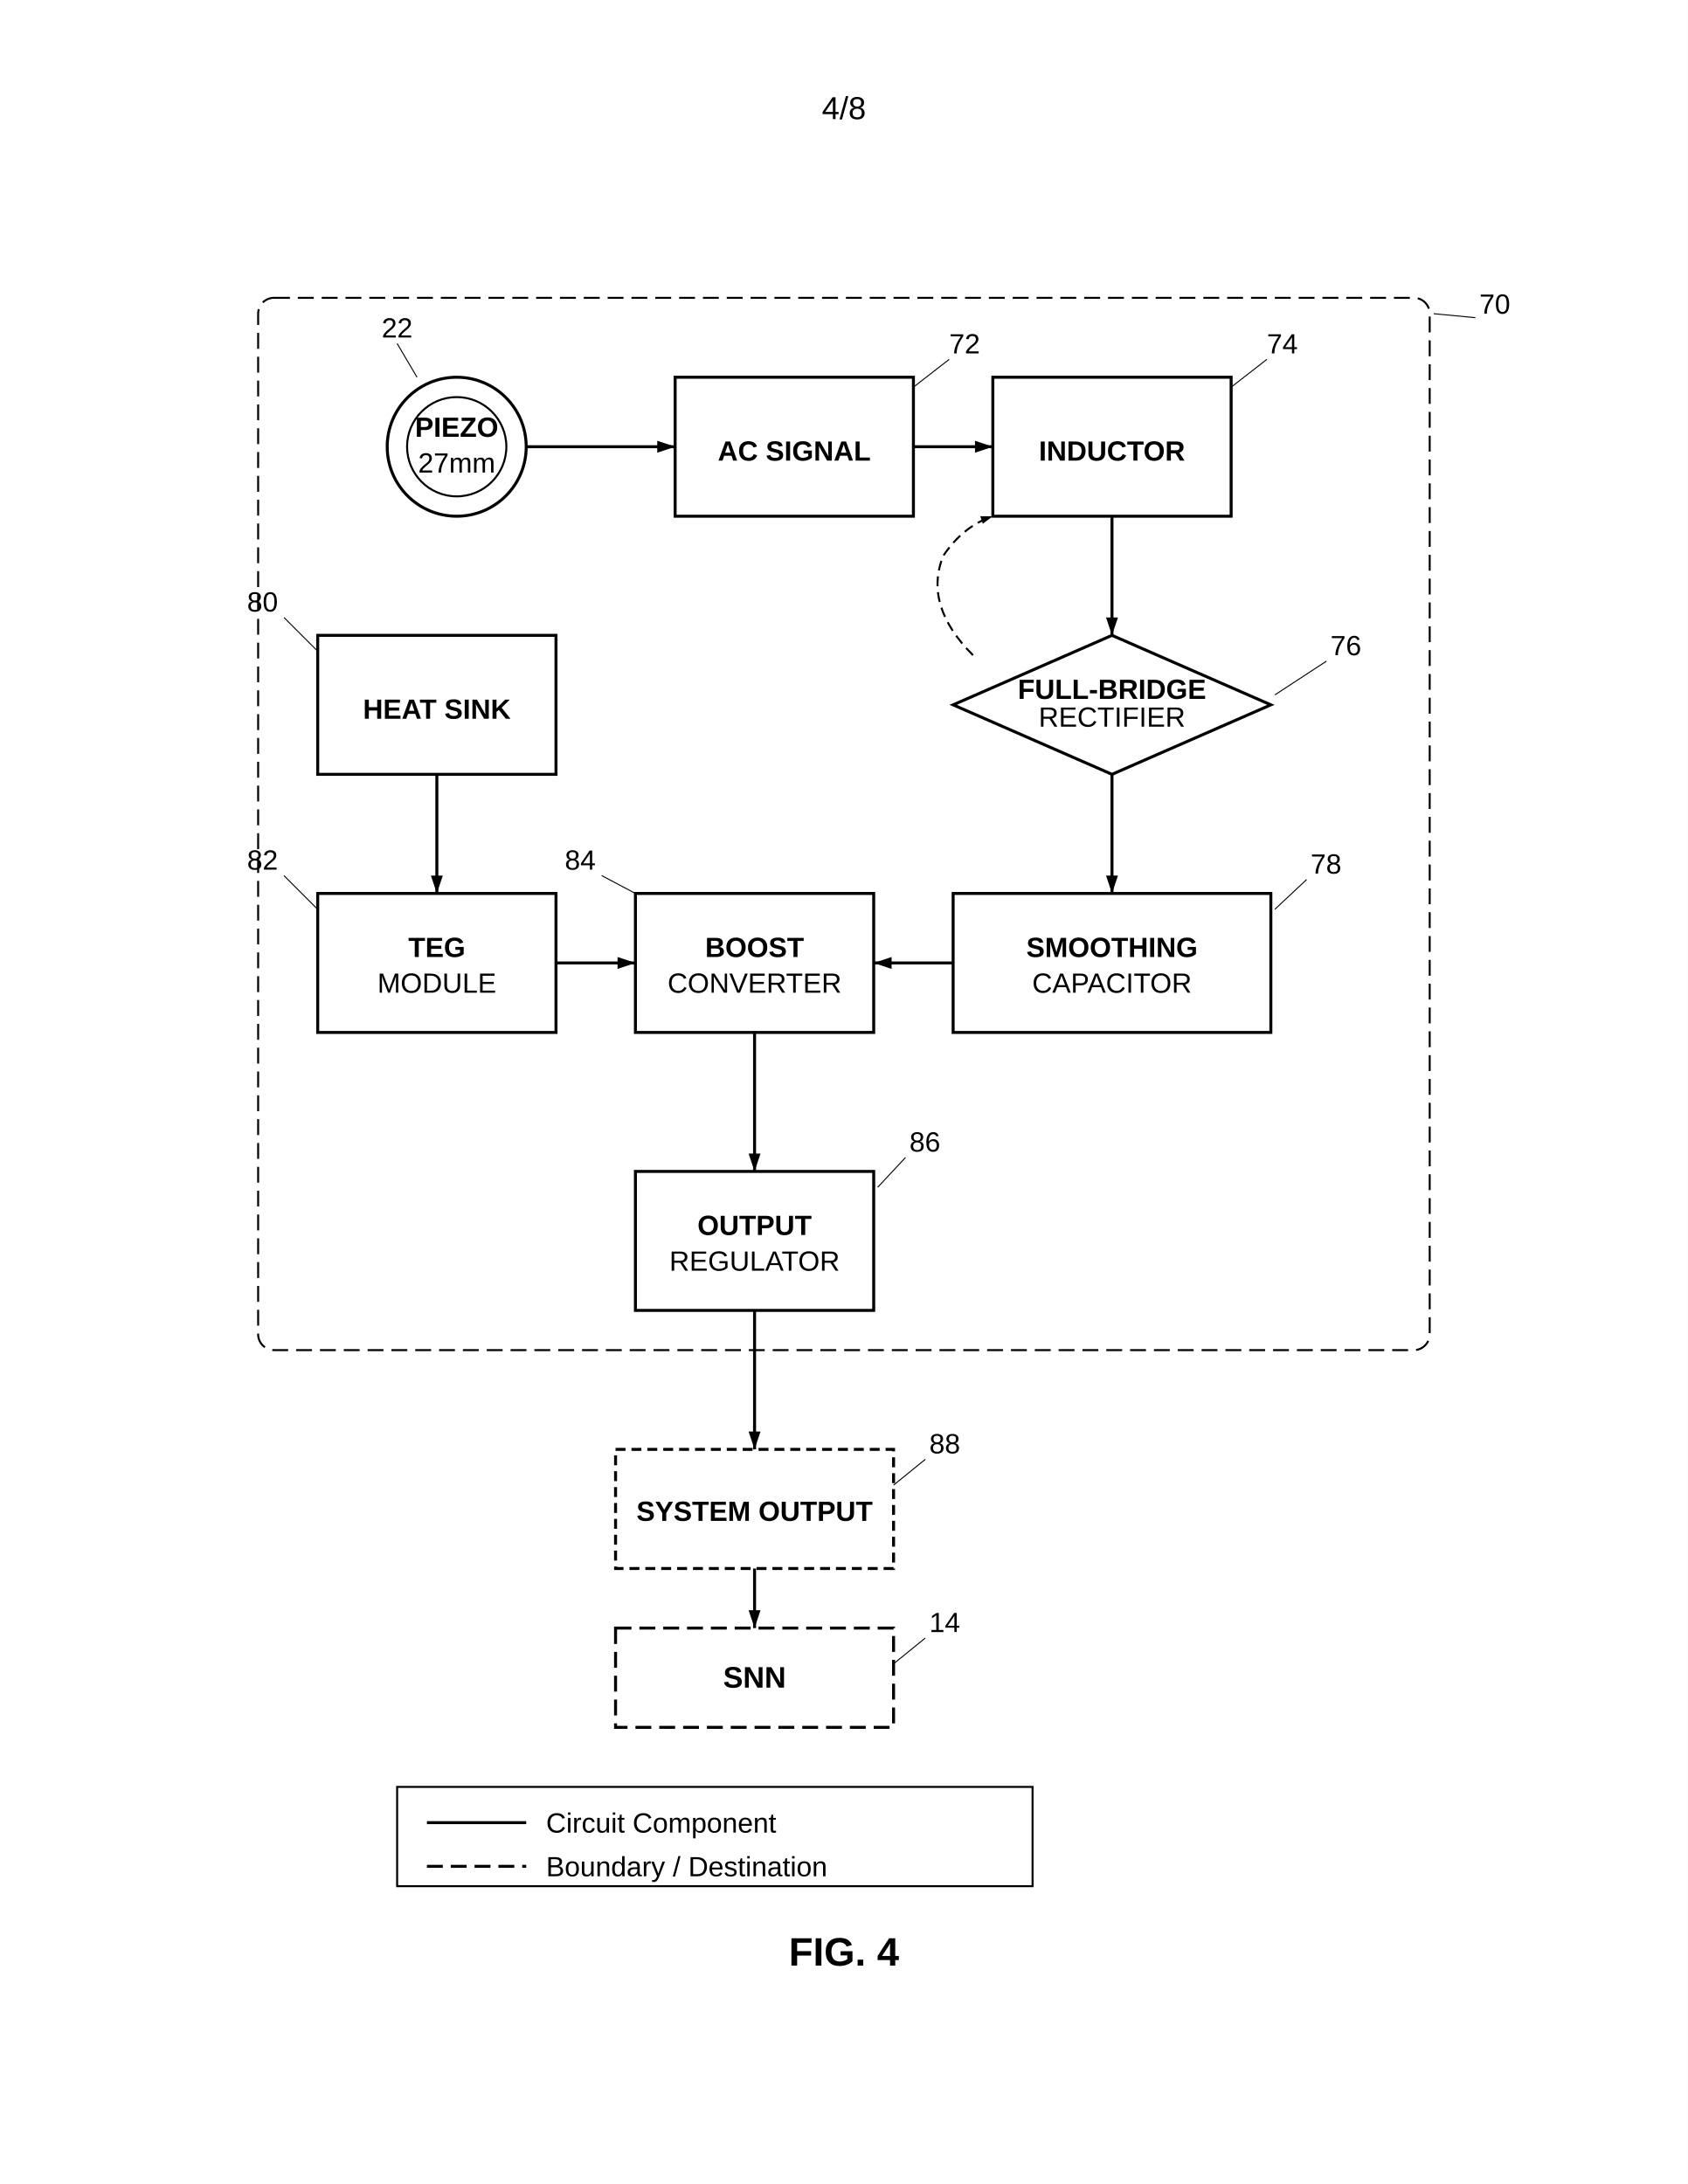
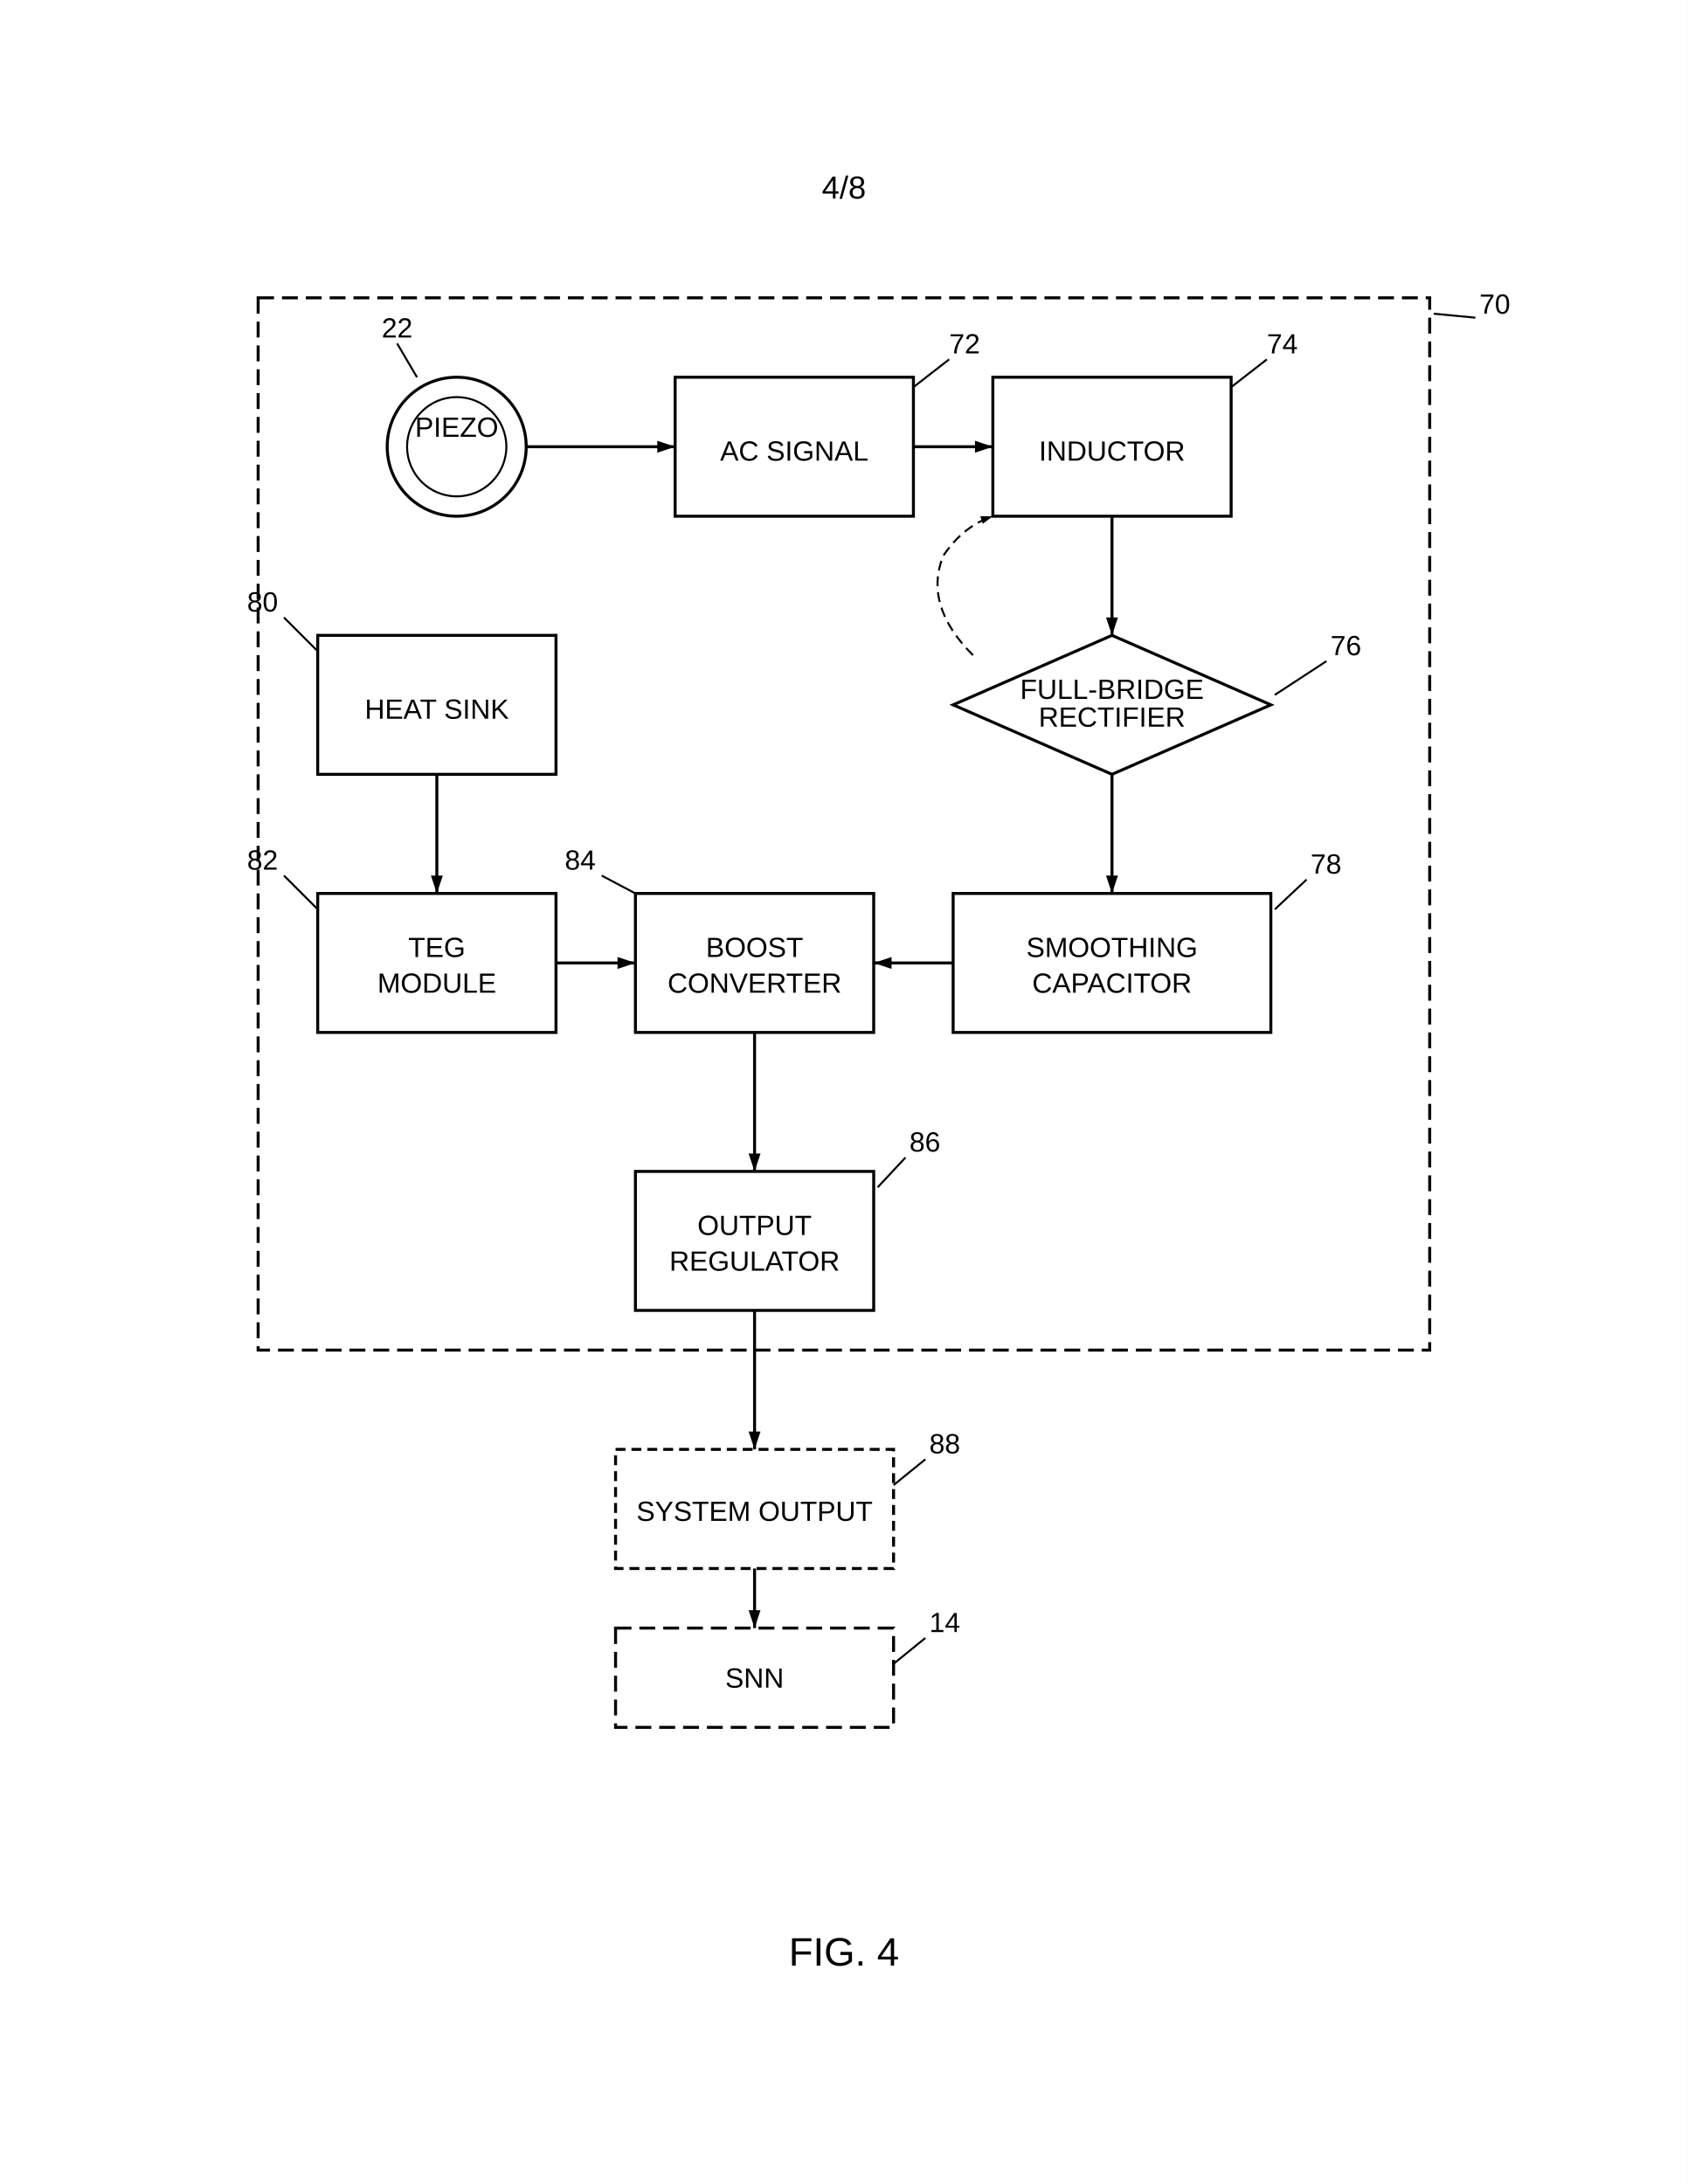
<svg xmlns="http://www.w3.org/2000/svg" width="8.5in" height="11in" viewBox="0 0 850 1100">
  <defs>
    <marker id="ah" markerWidth="6" markerHeight="4" refX="6" refY="2" orient="auto">
      <polygon points="0 0, 6 2, 0 4" fill="black" />
    </marker>
  </defs>
  <rect width="100%" height="100%" fill="white" />
-   <text x="425" y="60" font-family="Arial, sans-serif" font-size="16" text-anchor="middle" fill="black">4/8</text>
+   <text x="425" y="100" font-family="Arial, sans-serif" font-size="16" text-anchor="middle" fill="black">4/8</text>
  <g transform="translate(0, 50)">
-     <rect x="130" y="100" width="590" height="530" rx="8" fill="none" stroke="black" stroke-width="0.99" stroke-dasharray="8,4" />
+     <rect x="130" y="100" width="590" height="530" fill="none" stroke="black" stroke-width="1.5" stroke-dasharray="8,4" />
    <text x="745" y="108" font-family="Arial, sans-serif" font-size="14" text-anchor="start" fill="black">70</text>
-     <line x1="743" y1="110" x2="722" y2="108" stroke="black" stroke-width="0.5" />
+     <line x1="743" y1="110" x2="722" y2="108" stroke="black" stroke-width="1" />
    <circle cx="230" cy="175" r="35" fill="none" stroke="black" stroke-width="1.5" />
    <path d="M 205 175 A 25 25 0 1 0 255 175 A 25 25 0 1 0 205 175 Z" fill="none" stroke="black" stroke-width="1" />
-     <text x="230" y="170" font-family="Arial, sans-serif" font-size="14" font-weight="bold" text-anchor="middle" fill="black">PIEZO</text>
-     <text x="230" y="188" font-family="Arial, sans-serif" font-size="14" text-anchor="middle" fill="black">27mm</text>
+     <text x="230" y="170" font-family="Arial, sans-serif" font-size="14" text-anchor="middle" fill="black">PIEZO</text>
    <text x="200" y="120" font-family="Arial, sans-serif" font-size="14" text-anchor="middle" fill="black">22</text>
-     <line x1="200" y1="123" x2="210" y2="140" stroke="black" stroke-width="0.5" />
+     <line x1="200" y1="123" x2="210" y2="140" stroke="black" stroke-width="1" />
    <line x1="265" y1="175" x2="340" y2="175" stroke="black" stroke-width="1.5" marker-end="url(#ah)" />
    <rect x="340" y="140" width="120" height="70" fill="none" stroke="black" stroke-width="1.5" />
-     <text x="400" y="182" font-family="Arial, sans-serif" font-size="14" font-weight="bold" text-anchor="middle" fill="black">AC SIGNAL</text>
+     <text x="400" y="182" font-family="Arial, sans-serif" font-size="14" text-anchor="middle" fill="black">AC SIGNAL</text>
    <text x="478" y="128" font-family="Arial, sans-serif" font-size="14" text-anchor="start" fill="black">72</text>
-     <line x1="478" y1="131" x2="460" y2="145" stroke="black" stroke-width="0.5" />
+     <line x1="478" y1="131" x2="460" y2="145" stroke="black" stroke-width="1" />
    <line x1="460" y1="175" x2="500" y2="175" stroke="black" stroke-width="1.5" marker-end="url(#ah)" />
    <rect x="500" y="140" width="120" height="70" fill="none" stroke="black" stroke-width="1.5" />
-     <text x="560" y="182" font-family="Arial, sans-serif" font-size="14" font-weight="bold" text-anchor="middle" fill="black">INDUCTOR</text>
+     <text x="560" y="182" font-family="Arial, sans-serif" font-size="14" text-anchor="middle" fill="black">INDUCTOR</text>
    <text x="638" y="128" font-family="Arial, sans-serif" font-size="14" text-anchor="start" fill="black">74</text>
-     <line x1="638" y1="131" x2="620" y2="145" stroke="black" stroke-width="0.5" />
+     <line x1="638" y1="131" x2="620" y2="145" stroke="black" stroke-width="1" />
    <line x1="560" y1="210" x2="560" y2="270" stroke="black" stroke-width="1.5" marker-end="url(#ah)" />
    <polygon points="560 270, 640 305, 560 340, 480 305" fill="none" stroke="black" stroke-width="1.5" />
-     <text x="560" y="302" font-family="Arial, sans-serif" font-size="14" font-weight="bold" text-anchor="middle" fill="black">FULL-BRIDGE</text>
+     <text x="560" y="302" font-family="Arial, sans-serif" font-size="14" text-anchor="middle" fill="black">FULL-BRIDGE</text>
    <text x="560" y="316" font-family="Arial, sans-serif" font-size="14" text-anchor="middle" fill="black">RECTIFIER</text>
    <text x="670" y="280" font-family="Arial, sans-serif" font-size="14" text-anchor="start" fill="black">76</text>
-     <line x1="668" y1="283" x2="642" y2="300" stroke="black" stroke-width="0.5" />
+     <line x1="668" y1="283" x2="642" y2="300" stroke="black" stroke-width="1" />
    <line x1="560" y1="340" x2="560" y2="400" stroke="black" stroke-width="1.5" marker-end="url(#ah)" />
    <path d="M 490 280 Q 465 255 475 230 Q 485 215 500 210" fill="none" stroke="black" stroke-width="1" stroke-dasharray="5,3" marker-end="url(#ah)" />
    <rect x="480" y="400" width="160" height="70" fill="none" stroke="black" stroke-width="1.5" />
-     <text x="560" y="432" font-family="Arial, sans-serif" font-size="14" font-weight="bold" text-anchor="middle" fill="black">SMOOTHING</text>
+     <text x="560" y="432" font-family="Arial, sans-serif" font-size="14" text-anchor="middle" fill="black">SMOOTHING</text>
    <text x="560" y="450" font-family="Arial, sans-serif" font-size="14" text-anchor="middle" fill="black">CAPACITOR</text>
    <text x="660" y="390" font-family="Arial, sans-serif" font-size="14" text-anchor="start" fill="black">78</text>
-     <line x1="658" y1="393" x2="642" y2="408" stroke="black" stroke-width="0.5" />
+     <line x1="658" y1="393" x2="642" y2="408" stroke="black" stroke-width="1" />
    <line x1="480" y1="435" x2="440" y2="435" stroke="black" stroke-width="1.5" marker-end="url(#ah)" />
    <rect x="160" y="270" width="120" height="70" fill="none" stroke="black" stroke-width="1.5" />
-     <text x="220" y="312" font-family="Arial, sans-serif" font-size="14" font-weight="bold" text-anchor="middle" fill="black">HEAT SINK</text>
+     <text x="220" y="312" font-family="Arial, sans-serif" font-size="14" text-anchor="middle" fill="black">HEAT SINK</text>
    <text x="140" y="258" font-family="Arial, sans-serif" font-size="14" text-anchor="end" fill="black">80</text>
-     <line x1="143" y1="261" x2="160" y2="278" stroke="black" stroke-width="0.5" />
+     <line x1="143" y1="261" x2="160" y2="278" stroke="black" stroke-width="1" />
    <line x1="220" y1="340" x2="220" y2="400" stroke="black" stroke-width="1.5" marker-end="url(#ah)" />
    <rect x="160" y="400" width="120" height="70" fill="none" stroke="black" stroke-width="1.5" />
-     <text x="220" y="432" font-family="Arial, sans-serif" font-size="14" font-weight="bold" text-anchor="middle" fill="black">TEG</text>
+     <text x="220" y="432" font-family="Arial, sans-serif" font-size="14" text-anchor="middle" fill="black">TEG</text>
    <text x="220" y="450" font-family="Arial, sans-serif" font-size="14" text-anchor="middle" fill="black">MODULE</text>
    <text x="140" y="388" font-family="Arial, sans-serif" font-size="14" text-anchor="end" fill="black">82</text>
-     <line x1="143" y1="391" x2="160" y2="408" stroke="black" stroke-width="0.5" />
+     <line x1="143" y1="391" x2="160" y2="408" stroke="black" stroke-width="1" />
    <line x1="280" y1="435" x2="320" y2="435" stroke="black" stroke-width="1.5" marker-end="url(#ah)" />
    <rect x="320" y="400" width="120" height="70" fill="none" stroke="black" stroke-width="1.5" />
-     <text x="380" y="432" font-family="Arial, sans-serif" font-size="14" font-weight="bold" text-anchor="middle" fill="black">BOOST</text>
+     <text x="380" y="432" font-family="Arial, sans-serif" font-size="14" text-anchor="middle" fill="black">BOOST</text>
    <text x="380" y="450" font-family="Arial, sans-serif" font-size="14" text-anchor="middle" fill="black">CONVERTER</text>
    <text x="300" y="388" font-family="Arial, sans-serif" font-size="14" text-anchor="end" fill="black">84</text>
-     <line x1="303" y1="391" x2="320" y2="400" stroke="black" stroke-width="0.5" />
+     <line x1="303" y1="391" x2="320" y2="400" stroke="black" stroke-width="1" />
    <line x1="380" y1="470" x2="380" y2="540" stroke="black" stroke-width="1.5" marker-end="url(#ah)" />
    <rect x="320" y="540" width="120" height="70" fill="none" stroke="black" stroke-width="1.5" />
-     <text x="380" y="572" font-family="Arial, sans-serif" font-size="14" font-weight="bold" text-anchor="middle" fill="black">OUTPUT</text>
+     <text x="380" y="572" font-family="Arial, sans-serif" font-size="14" text-anchor="middle" fill="black">OUTPUT</text>
    <text x="380" y="590" font-family="Arial, sans-serif" font-size="14" text-anchor="middle" fill="black">REGULATOR</text>
    <text x="458" y="530" font-family="Arial, sans-serif" font-size="14" text-anchor="start" fill="black">86</text>
-     <line x1="456" y1="533" x2="442" y2="548" stroke="black" stroke-width="0.5" />
+     <line x1="456" y1="533" x2="442" y2="548" stroke="black" stroke-width="1" />
    <line x1="380" y1="610" x2="380" y2="680" stroke="black" stroke-width="1.5" marker-end="url(#ah)" />
    <rect x="310" y="680" width="140" height="60" fill="none" stroke="black" stroke-width="1.5" stroke-dasharray="5,3" />
-     <text x="380" y="716" font-family="Arial, sans-serif" font-size="14" font-weight="bold" text-anchor="middle" fill="black">SYSTEM OUTPUT</text>
+     <text x="380" y="716" font-family="Arial, sans-serif" font-size="14" text-anchor="middle" fill="black">SYSTEM OUTPUT</text>
    <text x="468" y="682" font-family="Arial, sans-serif" font-size="14" text-anchor="start" fill="black">88</text>
-     <line x1="466" y1="685" x2="450" y2="698" stroke="black" stroke-width="0.5" />
+     <line x1="466" y1="685" x2="450" y2="698" stroke="black" stroke-width="1" />
    <rect x="310" y="770" width="140" height="50" fill="none" stroke="black" stroke-width="1.5" stroke-dasharray="8,4" />
-     <text x="380" y="800" font-family="Arial, sans-serif" font-size="15" font-weight="bold" text-anchor="middle" fill="black">SNN</text>
+     <text x="380" y="800" font-family="Arial, sans-serif" font-size="14" text-anchor="middle" fill="black">SNN</text>
    <text x="468" y="772" font-family="Arial, sans-serif" font-size="14" text-anchor="start" fill="black">14</text>
-     <line x1="466" y1="775" x2="450" y2="788" stroke="black" stroke-width="0.5" />
+     <line x1="466" y1="775" x2="450" y2="788" stroke="black" stroke-width="1" />
    <line x1="380" y1="740" x2="380" y2="770" stroke="black" stroke-width="1.5" marker-end="url(#ah)" />
-     <rect x="200" y="850" width="320" height="50" fill="none" stroke="black" stroke-width="1" />
-     <line x1="215" y1="868" x2="265" y2="868" stroke="black" stroke-width="1.5" />
-     <text x="275" y="873" font-family="Arial, sans-serif" font-size="14" text-anchor="start" fill="black">Circuit Component</text>
-     <line x1="215" y1="890" x2="265" y2="890" stroke="black" stroke-width="1.5" stroke-dasharray="8,4" />
-     <text x="275" y="895" font-family="Arial, sans-serif" font-size="14" text-anchor="start" fill="black">Boundary / Destination</text>
-     <text x="425" y="940" font-family="Arial, sans-serif" font-size="20" font-weight="bold" text-anchor="middle" fill="black">FIG. 4</text>
+     <text x="425" y="940" font-family="Arial, sans-serif" font-size="20" text-anchor="middle" fill="black">FIG. 4</text>
  </g>
</svg>
